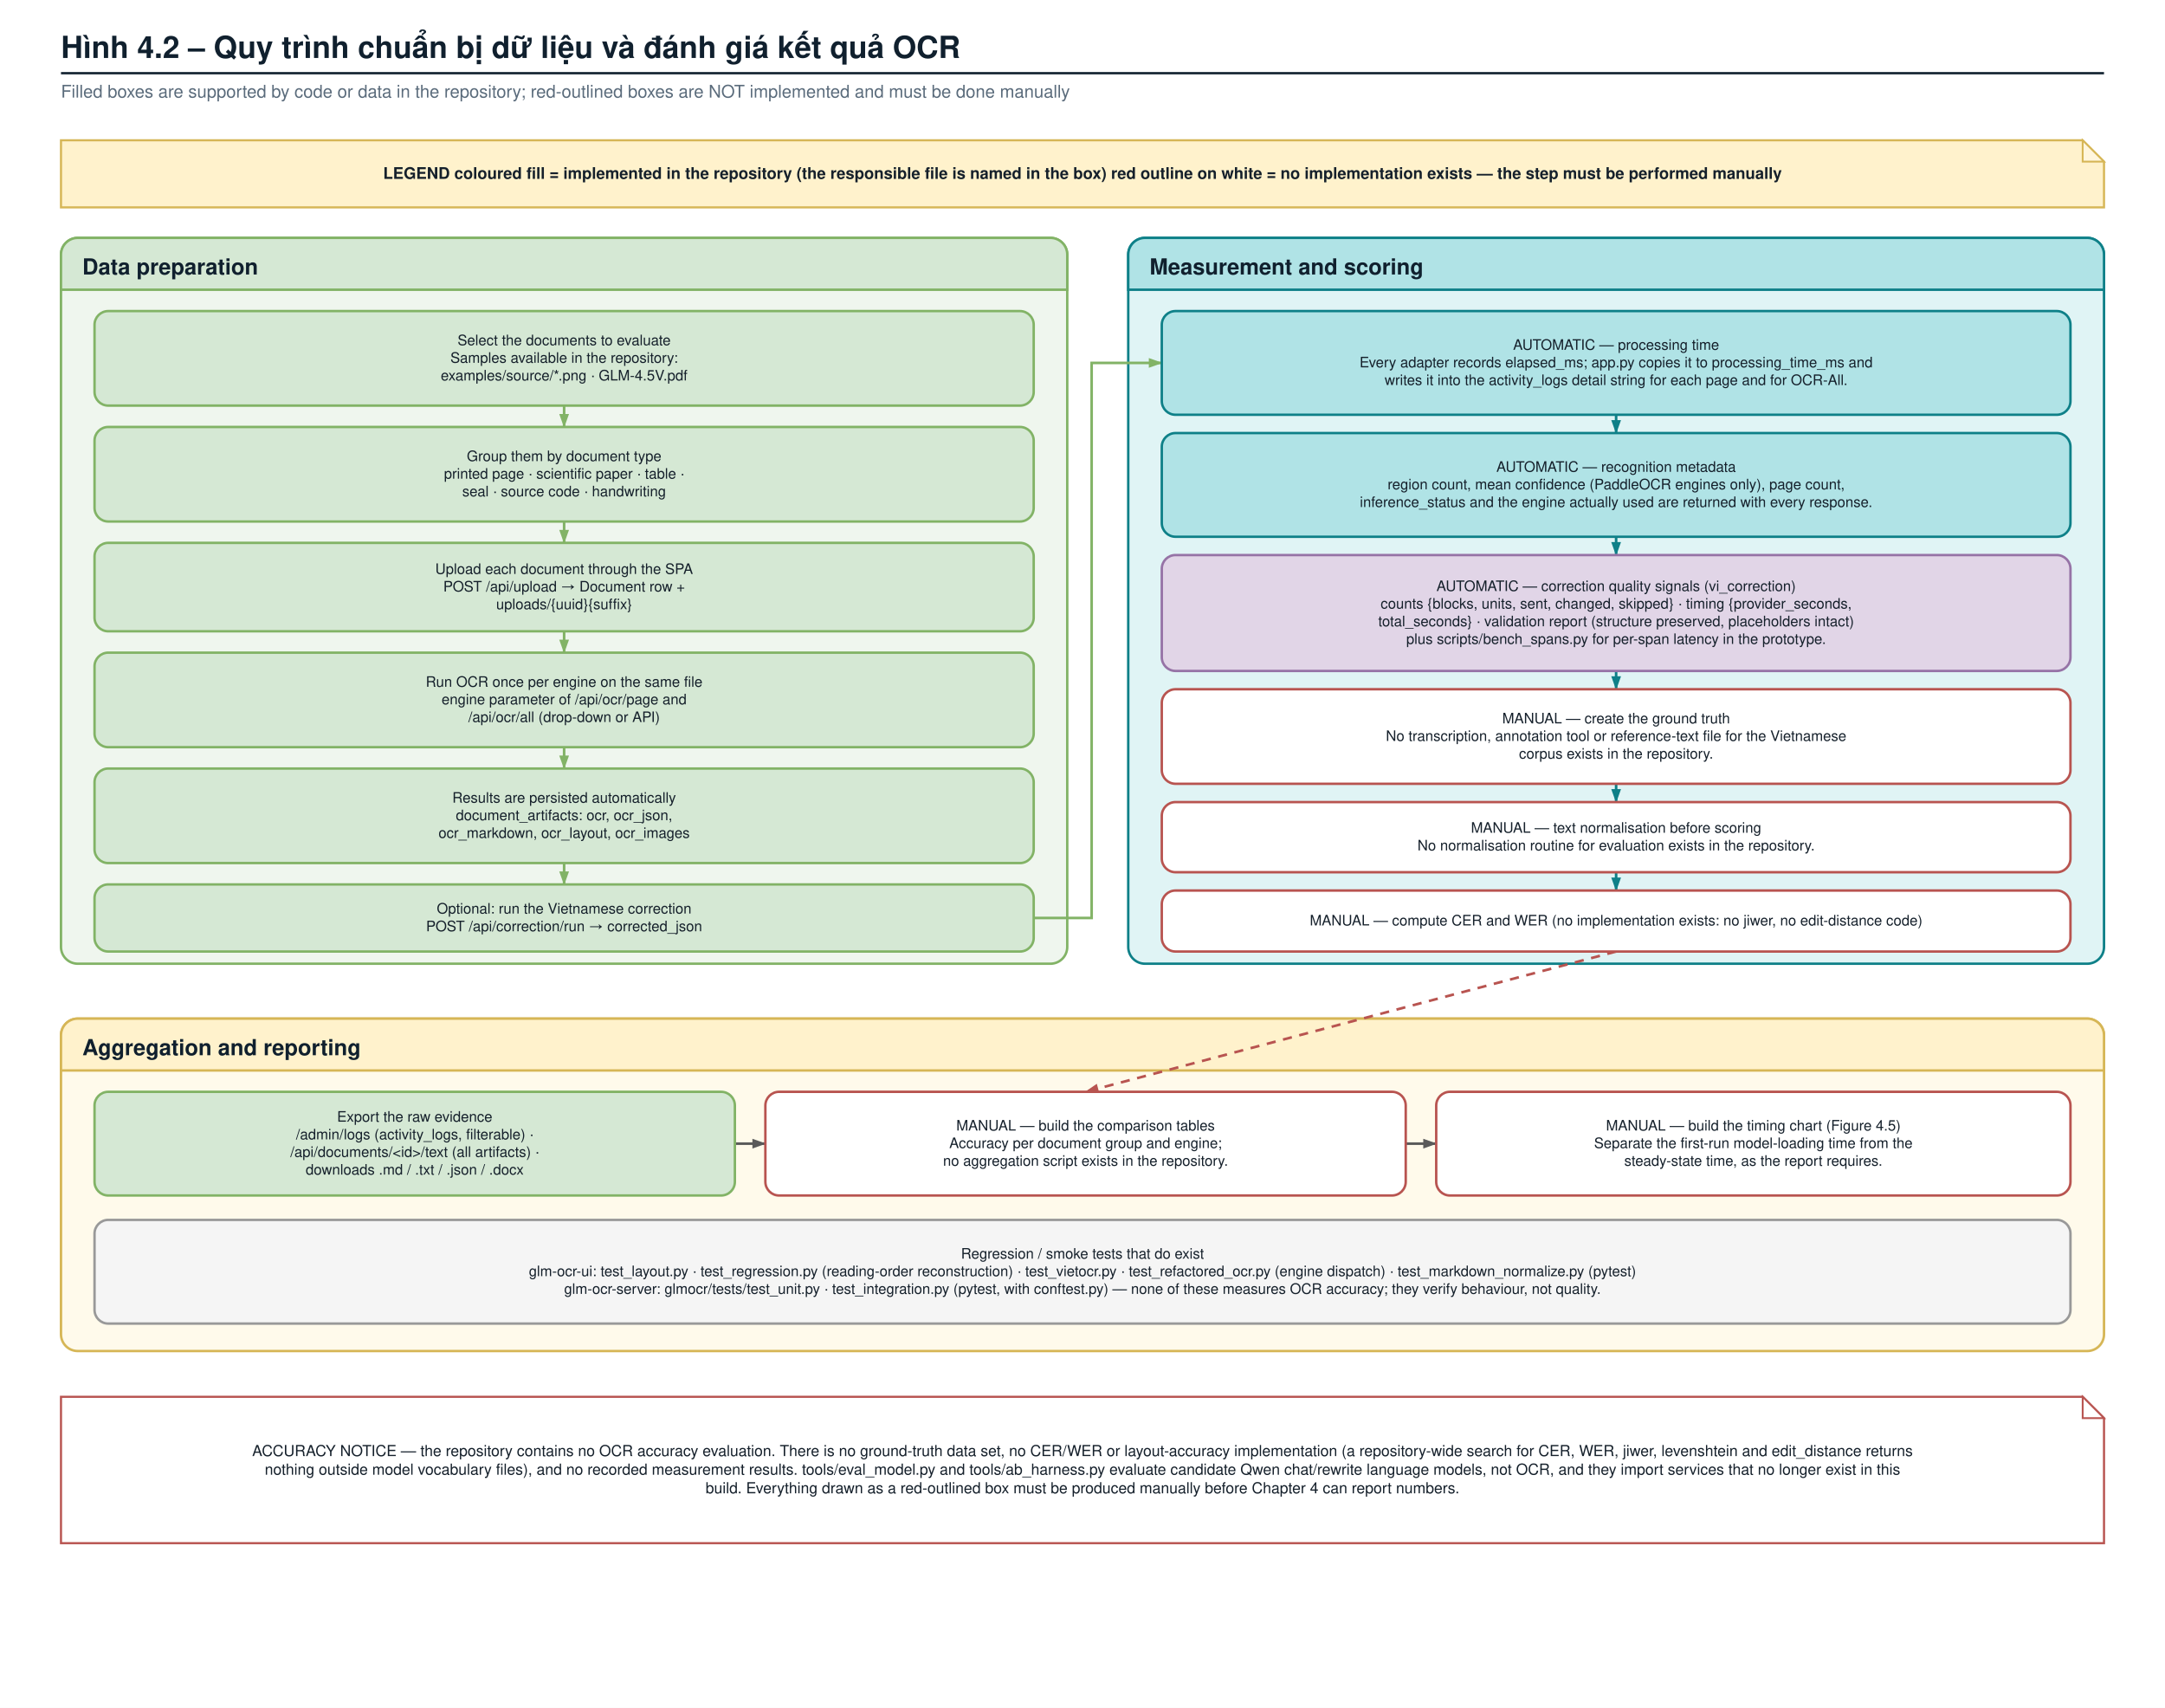
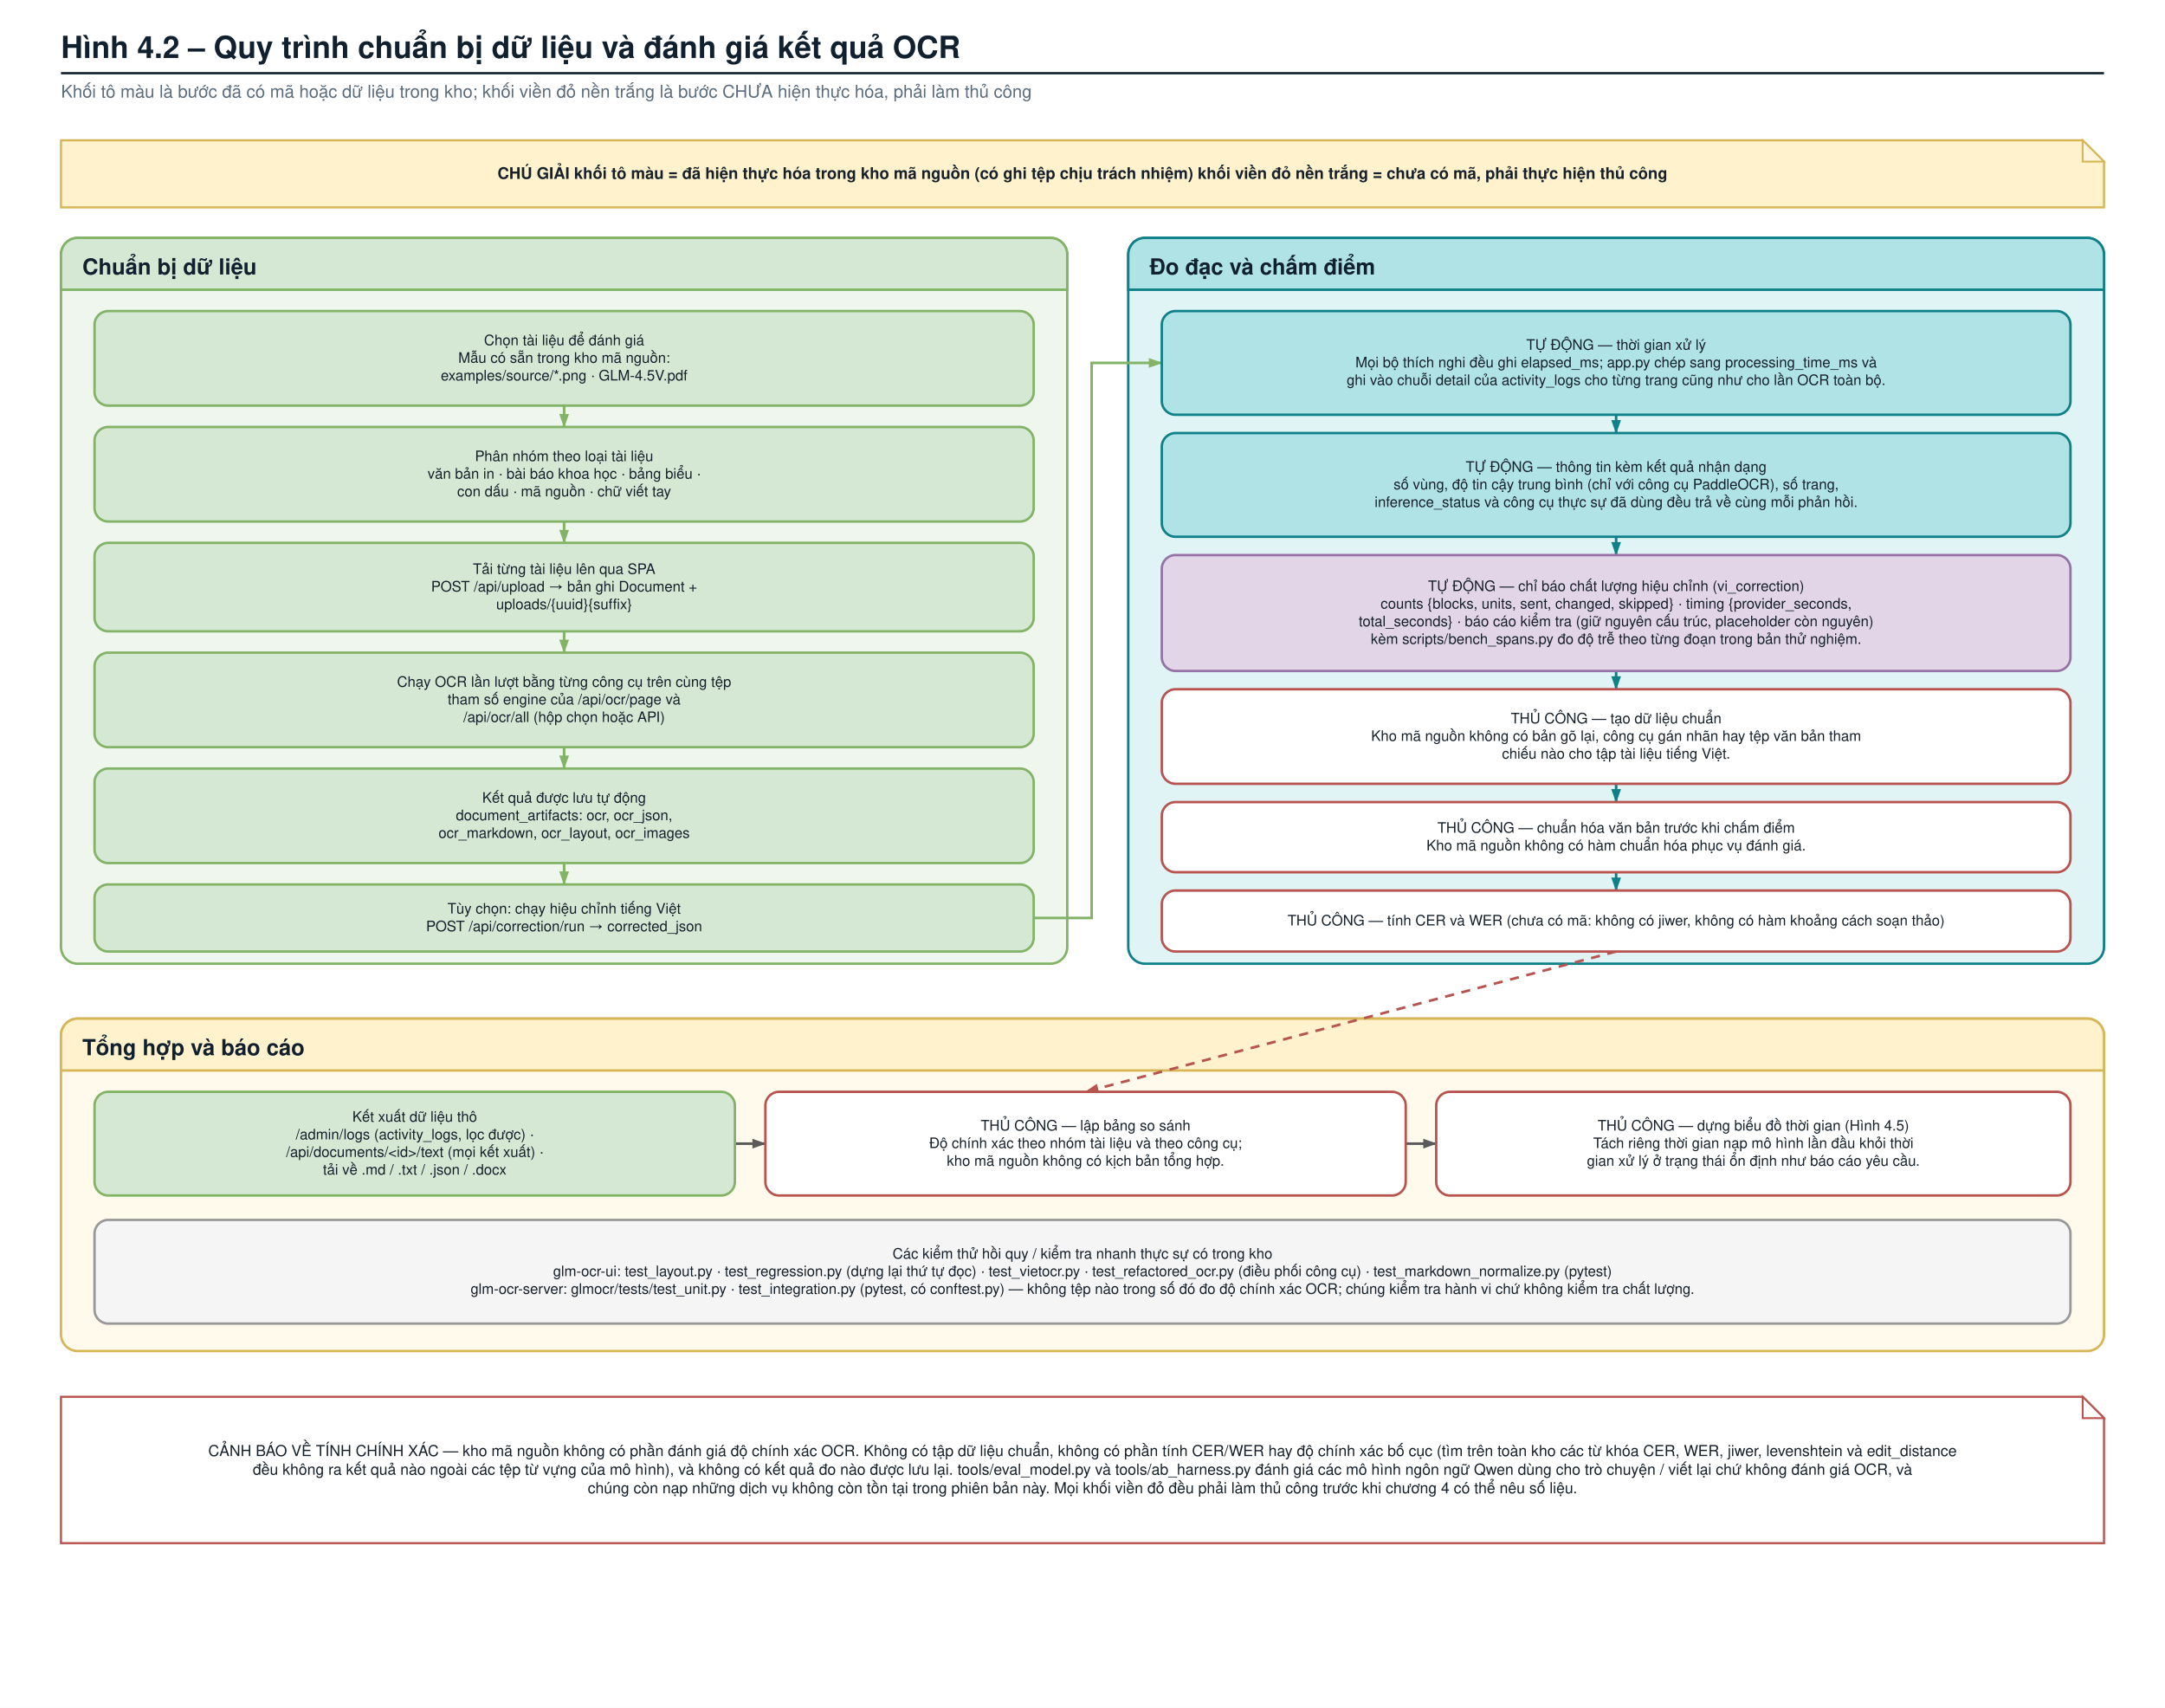
<svg xmlns="http://www.w3.org/2000/svg" width="1420" height="1120" viewBox="0 0 1420 1120" font-family="Helvetica, Arial, sans-serif">
  <defs>
    <marker id="arr_0E8088" markerWidth="11" markerHeight="11" refX="8.5" refY="3.2" orient="auto" markerUnits="userSpaceOnUse">
      <path d="M0,0 L9,3.2 L0,6.4 Z" fill="#0E8088" />
    </marker>
    <marker id="arr_445" markerWidth="11" markerHeight="11" refX="8.5" refY="3.2" orient="auto" markerUnits="userSpaceOnUse">
      <path d="M0,0 L9,3.2 L0,6.4 Z" fill="#445" />
    </marker>
    <marker id="arr_5A5A5A" markerWidth="11" markerHeight="11" refX="8.5" refY="3.2" orient="auto" markerUnits="userSpaceOnUse">
      <path d="M0,0 L9,3.2 L0,6.4 Z" fill="#5A5A5A" />
    </marker>
    <marker id="arr_82B366" markerWidth="11" markerHeight="11" refX="8.5" refY="3.2" orient="auto" markerUnits="userSpaceOnUse">
      <path d="M0,0 L9,3.2 L0,6.4 Z" fill="#82B366" />
    </marker>
    <marker id="arr_B85450" markerWidth="11" markerHeight="11" refX="8.5" refY="3.2" orient="auto" markerUnits="userSpaceOnUse">
      <path d="M0,0 L9,3.2 L0,6.4 Z" fill="#B85450" />
    </marker>
  </defs>
  <rect x="0" y="0" width="1420" height="1120" fill="#FFFFFF" />
  <text x="40" y="38" font-size="20" font-weight="700" fill="#10202E">Hình 4.2 – Quy trình chuẩn bị dữ liệu và đánh giá kết quả OCR</text>
  <line x1="40" y1="48" x2="1380" y2="48" stroke="#10202E" stroke-width="1.5" />
-   <text x="40" y="64" font-size="11.5" fill="#5A6B7B">Filled boxes are supported by code or data in the repository; red-outlined boxes are NOT implemented and must be done manually</text>
+   <text x="40" y="64" font-size="11.5" fill="#5A6B7B">Khối tô màu là bước đã có mã hoặc dữ liệu trong kho; khối viền đỏ nền trắng là bước CHƯA hiện thực hóa, phải làm thủ công</text>
  <rect x="40" y="156" width="660" height="476" rx="11" fill="#EFF6EE" stroke="#82B366" stroke-width="1.6" />
  <path d="M40.0,190.0 L40.0,167.0 A11,11 0 0 1 51.0,156.0 L689.0,156.0 A11,11 0 0 1 700.0,167.0 L700.0,190.0 Z" fill="#D5E8D4" stroke="#82B366" stroke-width="1.6" />
-   <text x="54.0" y="180.0" font-size="14.5" font-weight="700" fill="#10202E">Data preparation</text>
+   <text x="54.0" y="180.0" font-size="14.5" font-weight="700" fill="#10202E">Chuẩn bị dữ liệu</text>
  <rect x="740" y="156" width="640" height="476" rx="11" fill="#E0F4F5" stroke="#0E8088" stroke-width="1.6" />
  <path d="M740.0,190.0 L740.0,167.0 A11,11 0 0 1 751.0,156.0 L1369.0,156.0 A11,11 0 0 1 1380.0,167.0 L1380.0,190.0 Z" fill="#B0E3E6" stroke="#0E8088" stroke-width="1.6" />
-   <text x="754.0" y="180.0" font-size="14.5" font-weight="700" fill="#10202E">Measurement and scoring</text>
+   <text x="754.0" y="180.0" font-size="14.5" font-weight="700" fill="#10202E">Đo đạc và chấm điểm</text>
  <rect x="40" y="668" width="1340" height="218" rx="11" fill="#FFFAEB" stroke="#D6B656" stroke-width="1.6" />
  <path d="M40.0,702.0 L40.0,679.0 A11,11 0 0 1 51.0,668.0 L1369.0,668.0 A11,11 0 0 1 1380.0,679.0 L1380.0,702.0 Z" fill="#FFF2CC" stroke="#D6B656" stroke-width="1.6" />
-   <text x="54.0" y="692.0" font-size="14.5" font-weight="700" fill="#10202E">Aggregation and reporting</text>
+   <text x="54.0" y="692.0" font-size="14.5" font-weight="700" fill="#10202E">Tổng hợp và báo cáo</text>
  <path d="M370.0,266.0 L370.0,280.0" fill="none" stroke="#82B366" stroke-width="1.7" marker-end="url(#arr_82B366)" />
  <path d="M370.0,342.0 L370.0,356.0" fill="none" stroke="#82B366" stroke-width="1.7" marker-end="url(#arr_82B366)" />
  <path d="M370.0,414.0 L370.0,428.0" fill="none" stroke="#82B366" stroke-width="1.7" marker-end="url(#arr_82B366)" />
  <path d="M370.0,490.0 L370.0,504.0" fill="none" stroke="#82B366" stroke-width="1.7" marker-end="url(#arr_82B366)" />
  <path d="M370.0,566.0 L370.0,580.0" fill="none" stroke="#82B366" stroke-width="1.7" marker-end="url(#arr_82B366)" />
  <path d="M1060.0,272.0 L1060.0,284.0" fill="none" stroke="#0E8088" stroke-width="1.7" marker-end="url(#arr_0E8088)" />
  <path d="M1060.0,352.0 L1060.0,364.0" fill="none" stroke="#0E8088" stroke-width="1.7" marker-end="url(#arr_0E8088)" />
  <path d="M1060.0,440.0 L1060.0,452.0" fill="none" stroke="#0E8088" stroke-width="1.7" marker-end="url(#arr_0E8088)" />
  <path d="M1060.0,514.0 L1060.0,526.0" fill="none" stroke="#0E8088" stroke-width="1.7" marker-end="url(#arr_0E8088)" />
  <path d="M1060.0,572.0 L1060.0,584.0" fill="none" stroke="#0E8088" stroke-width="1.7" marker-end="url(#arr_0E8088)" />
  <path d="M678.0,602.0 L716.0,602.0 L716.0,238.0 L762.0,238.0" fill="none" stroke="#82B366" stroke-width="1.7" marker-end="url(#arr_82B366)" />
  <path d="M482.0,750.0 L502.0,750.0" fill="none" stroke="#5A5A5A" stroke-width="1.7" marker-end="url(#arr_5A5A5A)" />
  <path d="M922.0,750.0 L942.0,750.0" fill="none" stroke="#5A5A5A" stroke-width="1.7" marker-end="url(#arr_5A5A5A)" />
  <path d="M1060.0,624.0 L712.0,716.0" fill="none" stroke="#B85450" stroke-width="1.7" stroke-dasharray="6 5" marker-end="url(#arr_B85450)" />
  <path d="M40.0,92.0 h1326.0 l14.0,14.0 v30.0 h-1340.0 z" fill="#FFF2CC" stroke="#D6B656" stroke-width="1.4" />
  <path d="M1366.0,92.0 l14.0,14.0 h-14.0 z" fill="#FFF6DD" stroke="#D6B656" stroke-width="1.2" />
-   <text x="710.0" y="117.3" font-size="10.5" font-weight="700" fill="#15202B" text-anchor="middle">LEGEND      coloured fill = implemented in the repository (the responsible file is named in the box)            red outline on white = no implementation exists — the step must be performed manually</text>
+   <text x="710.0" y="117.3" font-size="10.5" font-weight="700" fill="#15202B" text-anchor="middle">CHÚ GIẢI      khối tô màu = đã hiện thực hóa trong kho mã nguồn (có ghi tệp chịu trách nhiệm)            khối viền đỏ nền trắng = chưa có mã, phải thực hiện thủ công</text>
  <rect x="62.0" y="204.0" width="616.0" height="62.0" rx="9" fill="#D5E8D4" stroke="#82B366" stroke-width="1.6" />
-   <text x="370.0" y="226.4" font-size="9.5" font-weight="400" fill="#15202B" text-anchor="middle">Select the documents to evaluate</text>
-   <text x="370.0" y="237.9" font-size="9.5" font-weight="400" fill="#15202B" text-anchor="middle">Samples available in the repository:</text>
+   <text x="370.0" y="226.4" font-size="9.5" font-weight="400" fill="#15202B" text-anchor="middle">Chọn tài liệu để đánh giá</text>
+   <text x="370.0" y="237.9" font-size="9.5" font-weight="400" fill="#15202B" text-anchor="middle">Mẫu có sẵn trong kho mã nguồn:</text>
  <text x="370.0" y="249.5" font-size="9.5" font-weight="400" fill="#15202B" text-anchor="middle">examples/source/*.png · GLM-4.5V.pdf</text>
  <rect x="62.0" y="280.0" width="616.0" height="62.0" rx="9" fill="#D5E8D4" stroke="#82B366" stroke-width="1.6" />
-   <text x="370.0" y="302.4" font-size="9.5" font-weight="400" fill="#15202B" text-anchor="middle">Group them by document type</text>
-   <text x="370.0" y="313.9" font-size="9.5" font-weight="400" fill="#15202B" text-anchor="middle">printed page · scientific paper · table ·</text>
-   <text x="370.0" y="325.5" font-size="9.5" font-weight="400" fill="#15202B" text-anchor="middle">seal · source code · handwriting</text>
+   <text x="370.0" y="302.4" font-size="9.5" font-weight="400" fill="#15202B" text-anchor="middle">Phân nhóm theo loại tài liệu</text>
+   <text x="370.0" y="313.9" font-size="9.5" font-weight="400" fill="#15202B" text-anchor="middle">văn bản in · bài báo khoa học · bảng biểu ·</text>
+   <text x="370.0" y="325.5" font-size="9.5" font-weight="400" fill="#15202B" text-anchor="middle">con dấu · mã nguồn · chữ viết tay</text>
  <rect x="62.0" y="356.0" width="616.0" height="58.0" rx="9" fill="#D5E8D4" stroke="#82B366" stroke-width="1.6" />
-   <text x="370.0" y="376.4" font-size="9.5" font-weight="400" fill="#15202B" text-anchor="middle">Upload each document through the SPA</text>
-   <text x="370.0" y="387.9" font-size="9.5" font-weight="400" fill="#15202B" text-anchor="middle">POST /api/upload → Document row +</text>
+   <text x="370.0" y="376.4" font-size="9.5" font-weight="400" fill="#15202B" text-anchor="middle">Tải từng tài liệu lên qua SPA</text>
+   <text x="370.0" y="387.9" font-size="9.5" font-weight="400" fill="#15202B" text-anchor="middle">POST /api/upload → bản ghi Document +</text>
  <text x="370.0" y="399.5" font-size="9.5" font-weight="400" fill="#15202B" text-anchor="middle">uploads/{uuid}{suffix}</text>
  <rect x="62.0" y="428.0" width="616.0" height="62.0" rx="9" fill="#D5E8D4" stroke="#82B366" stroke-width="1.6" />
-   <text x="370.0" y="450.4" font-size="9.5" font-weight="400" fill="#15202B" text-anchor="middle">Run OCR once per engine on the same file</text>
-   <text x="370.0" y="461.9" font-size="9.5" font-weight="400" fill="#15202B" text-anchor="middle">engine parameter of /api/ocr/page and</text>
-   <text x="370.0" y="473.5" font-size="9.5" font-weight="400" fill="#15202B" text-anchor="middle">/api/ocr/all (drop-down or API)</text>
+   <text x="370.0" y="450.4" font-size="9.5" font-weight="400" fill="#15202B" text-anchor="middle">Chạy OCR lần lượt bằng từng công cụ trên cùng tệp</text>
+   <text x="370.0" y="461.9" font-size="9.5" font-weight="400" fill="#15202B" text-anchor="middle">tham số engine của /api/ocr/page và</text>
+   <text x="370.0" y="473.5" font-size="9.5" font-weight="400" fill="#15202B" text-anchor="middle">/api/ocr/all (hộp chọn hoặc API)</text>
  <rect x="62.0" y="504.0" width="616.0" height="62.0" rx="9" fill="#D5E8D4" stroke="#82B366" stroke-width="1.6" />
-   <text x="370.0" y="526.4" font-size="9.5" font-weight="400" fill="#15202B" text-anchor="middle">Results are persisted automatically</text>
+   <text x="370.0" y="526.4" font-size="9.5" font-weight="400" fill="#15202B" text-anchor="middle">Kết quả được lưu tự động</text>
  <text x="370.0" y="537.9" font-size="9.5" font-weight="400" fill="#15202B" text-anchor="middle">document_artifacts: ocr, ocr_json,</text>
  <text x="370.0" y="549.5" font-size="9.5" font-weight="400" fill="#15202B" text-anchor="middle">ocr_markdown, ocr_layout, ocr_images</text>
  <rect x="62.0" y="580.0" width="616.0" height="44.0" rx="9" fill="#D5E8D4" stroke="#82B366" stroke-width="1.6" />
-   <text x="370.0" y="599.1" font-size="9.5" font-weight="400" fill="#15202B" text-anchor="middle">Optional: run the Vietnamese correction</text>
+   <text x="370.0" y="599.1" font-size="9.5" font-weight="400" fill="#15202B" text-anchor="middle">Tùy chọn: chạy hiệu chỉnh tiếng Việt</text>
  <text x="370.0" y="610.7" font-size="9.5" font-weight="400" fill="#15202B" text-anchor="middle">POST /api/correction/run → corrected_json</text>
  <rect x="762.0" y="204.0" width="596.0" height="68.0" rx="9" fill="#B0E3E6" stroke="#0E8088" stroke-width="1.6" />
-   <text x="1060.0" y="229.4" font-size="9.5" font-weight="400" fill="#15202B" text-anchor="middle">AUTOMATIC — processing time</text>
-   <text x="1060.0" y="240.9" font-size="9.5" font-weight="400" fill="#15202B" text-anchor="middle">Every adapter records elapsed_ms; app.py copies it to processing_time_ms and</text>
-   <text x="1060.0" y="252.5" font-size="9.5" font-weight="400" fill="#15202B" text-anchor="middle">writes it into the activity_logs detail string for each page and for OCR-All.</text>
+   <text x="1060.0" y="229.4" font-size="9.5" font-weight="400" fill="#15202B" text-anchor="middle">TỰ ĐỘNG — thời gian xử lý</text>
+   <text x="1060.0" y="240.9" font-size="9.5" font-weight="400" fill="#15202B" text-anchor="middle">Mọi bộ thích nghi đều ghi elapsed_ms; app.py chép sang processing_time_ms và</text>
+   <text x="1060.0" y="252.5" font-size="9.5" font-weight="400" fill="#15202B" text-anchor="middle">ghi vào chuỗi detail của activity_logs cho từng trang cũng như cho lần OCR toàn bộ.</text>
  <rect x="762.0" y="284.0" width="596.0" height="68.0" rx="9" fill="#B0E3E6" stroke="#0E8088" stroke-width="1.6" />
-   <text x="1060.0" y="309.4" font-size="9.5" font-weight="400" fill="#15202B" text-anchor="middle">AUTOMATIC — recognition metadata</text>
-   <text x="1060.0" y="320.9" font-size="9.5" font-weight="400" fill="#15202B" text-anchor="middle">region count, mean confidence (PaddleOCR engines only), page count,</text>
-   <text x="1060.0" y="332.5" font-size="9.5" font-weight="400" fill="#15202B" text-anchor="middle">inference_status and the engine actually used are returned with every response.</text>
+   <text x="1060.0" y="309.4" font-size="9.5" font-weight="400" fill="#15202B" text-anchor="middle">TỰ ĐỘNG — thông tin kèm kết quả nhận dạng</text>
+   <text x="1060.0" y="320.9" font-size="9.5" font-weight="400" fill="#15202B" text-anchor="middle">số vùng, độ tin cậy trung bình (chỉ với công cụ PaddleOCR), số trang,</text>
+   <text x="1060.0" y="332.5" font-size="9.5" font-weight="400" fill="#15202B" text-anchor="middle">inference_status và công cụ thực sự đã dùng đều trả về cùng mỗi phản hồi.</text>
  <rect x="762.0" y="364.0" width="596.0" height="76.0" rx="9" fill="#E1D5E7" stroke="#9673A6" stroke-width="1.6" />
-   <text x="1060.0" y="387.6" font-size="9.5" font-weight="400" fill="#15202B" text-anchor="middle">AUTOMATIC — correction quality signals (vi_correction)</text>
+   <text x="1060.0" y="387.6" font-size="9.5" font-weight="400" fill="#15202B" text-anchor="middle">TỰ ĐỘNG — chỉ báo chất lượng hiệu chỉnh (vi_correction)</text>
  <text x="1060.0" y="399.1" font-size="9.5" font-weight="400" fill="#15202B" text-anchor="middle">counts {blocks, units, sent, changed, skipped} · timing {provider_seconds,</text>
-   <text x="1060.0" y="410.7" font-size="9.5" font-weight="400" fill="#15202B" text-anchor="middle">total_seconds} · validation report (structure preserved, placeholders intact)</text>
-   <text x="1060.0" y="422.3" font-size="9.5" font-weight="400" fill="#15202B" text-anchor="middle">plus scripts/bench_spans.py for per-span latency in the prototype.</text>
+   <text x="1060.0" y="410.7" font-size="9.5" font-weight="400" fill="#15202B" text-anchor="middle">total_seconds} · báo cáo kiểm tra (giữ nguyên cấu trúc, placeholder còn nguyên)</text>
+   <text x="1060.0" y="422.3" font-size="9.5" font-weight="400" fill="#15202B" text-anchor="middle">kèm scripts/bench_spans.py đo độ trễ theo từng đoạn trong bản thử nghiệm.</text>
  <rect x="762.0" y="452.0" width="596.0" height="62.0" rx="9" fill="#FFFFFF" stroke="#B85450" stroke-width="1.6" />
-   <text x="1060.0" y="474.4" font-size="9.5" font-weight="400" fill="#15202B" text-anchor="middle">MANUAL — create the ground truth</text>
-   <text x="1060.0" y="485.9" font-size="9.5" font-weight="400" fill="#15202B" text-anchor="middle">No transcription, annotation tool or reference-text file for the Vietnamese</text>
-   <text x="1060.0" y="497.5" font-size="9.5" font-weight="400" fill="#15202B" text-anchor="middle">corpus exists in the repository.</text>
+   <text x="1060.0" y="474.4" font-size="9.5" font-weight="400" fill="#15202B" text-anchor="middle">THỦ CÔNG — tạo dữ liệu chuẩn</text>
+   <text x="1060.0" y="485.9" font-size="9.5" font-weight="400" fill="#15202B" text-anchor="middle">Kho mã nguồn không có bản gõ lại, công cụ gán nhãn hay tệp văn bản tham</text>
+   <text x="1060.0" y="497.5" font-size="9.5" font-weight="400" fill="#15202B" text-anchor="middle">chiếu nào cho tập tài liệu tiếng Việt.</text>
  <rect x="762.0" y="526.0" width="596.0" height="46.0" rx="9" fill="#FFFFFF" stroke="#B85450" stroke-width="1.6" />
-   <text x="1060.0" y="546.1" font-size="9.5" font-weight="400" fill="#15202B" text-anchor="middle">MANUAL — text normalisation before scoring</text>
-   <text x="1060.0" y="557.7" font-size="9.5" font-weight="400" fill="#15202B" text-anchor="middle">No normalisation routine for evaluation exists in the repository.</text>
+   <text x="1060.0" y="546.1" font-size="9.5" font-weight="400" fill="#15202B" text-anchor="middle">THỦ CÔNG — chuẩn hóa văn bản trước khi chấm điểm</text>
+   <text x="1060.0" y="557.7" font-size="9.5" font-weight="400" fill="#15202B" text-anchor="middle">Kho mã nguồn không có hàm chuẩn hóa phục vụ đánh giá.</text>
  <rect x="762.0" y="584.0" width="596.0" height="40.0" rx="9" fill="#FFFFFF" stroke="#B85450" stroke-width="1.6" />
-   <text x="1060.0" y="606.9" font-size="9.5" font-weight="400" fill="#15202B" text-anchor="middle">MANUAL — compute CER and WER (no implementation exists: no jiwer, no edit-distance code)</text>
+   <text x="1060.0" y="606.9" font-size="9.5" font-weight="400" fill="#15202B" text-anchor="middle">THỦ CÔNG — tính CER và WER (chưa có mã: không có jiwer, không có hàm khoảng cách soạn thảo)</text>
  <rect x="62.0" y="716.0" width="420.0" height="68.0" rx="9" fill="#D5E8D4" stroke="#82B366" stroke-width="1.6" />
-   <text x="272.0" y="735.6" font-size="9.5" font-weight="400" fill="#15202B" text-anchor="middle">Export the raw evidence</text>
-   <text x="272.0" y="747.2" font-size="9.5" font-weight="400" fill="#15202B" text-anchor="middle">/admin/logs (activity_logs, filterable) ·</text>
-   <text x="272.0" y="758.7" font-size="9.5" font-weight="400" fill="#15202B" text-anchor="middle">/api/documents/&lt;id&gt;/text (all artifacts) ·</text>
-   <text x="272.0" y="770.3" font-size="9.5" font-weight="400" fill="#15202B" text-anchor="middle">downloads .md / .txt / .json / .docx</text>
+   <text x="272.0" y="735.6" font-size="9.5" font-weight="400" fill="#15202B" text-anchor="middle">Kết xuất dữ liệu thô</text>
+   <text x="272.0" y="747.2" font-size="9.5" font-weight="400" fill="#15202B" text-anchor="middle">/admin/logs (activity_logs, lọc được) ·</text>
+   <text x="272.0" y="758.7" font-size="9.5" font-weight="400" fill="#15202B" text-anchor="middle">/api/documents/&lt;id&gt;/text (mọi kết xuất) ·</text>
+   <text x="272.0" y="770.3" font-size="9.5" font-weight="400" fill="#15202B" text-anchor="middle">tải về .md / .txt / .json / .docx</text>
  <rect x="502.0" y="716.0" width="420.0" height="68.0" rx="9" fill="#FFFFFF" stroke="#B85450" stroke-width="1.6" />
-   <text x="712.0" y="741.4" font-size="9.5" font-weight="400" fill="#15202B" text-anchor="middle">MANUAL — build the comparison tables</text>
-   <text x="712.0" y="752.9" font-size="9.5" font-weight="400" fill="#15202B" text-anchor="middle">Accuracy per document group and engine;</text>
-   <text x="712.0" y="764.5" font-size="9.5" font-weight="400" fill="#15202B" text-anchor="middle">no aggregation script exists in the repository.</text>
+   <text x="712.0" y="741.4" font-size="9.5" font-weight="400" fill="#15202B" text-anchor="middle">THỦ CÔNG — lập bảng so sánh</text>
+   <text x="712.0" y="752.9" font-size="9.5" font-weight="400" fill="#15202B" text-anchor="middle">Độ chính xác theo nhóm tài liệu và theo công cụ;</text>
+   <text x="712.0" y="764.5" font-size="9.5" font-weight="400" fill="#15202B" text-anchor="middle">kho mã nguồn không có kịch bản tổng hợp.</text>
  <rect x="942.0" y="716.0" width="416.0" height="68.0" rx="9" fill="#FFFFFF" stroke="#B85450" stroke-width="1.6" />
-   <text x="1150.0" y="741.4" font-size="9.5" font-weight="400" fill="#15202B" text-anchor="middle">MANUAL — build the timing chart (Figure 4.5)</text>
-   <text x="1150.0" y="752.9" font-size="9.5" font-weight="400" fill="#15202B" text-anchor="middle">Separate the first-run model-loading time from the</text>
-   <text x="1150.0" y="764.5" font-size="9.5" font-weight="400" fill="#15202B" text-anchor="middle">steady-state time, as the report requires.</text>
+   <text x="1150.0" y="741.4" font-size="9.5" font-weight="400" fill="#15202B" text-anchor="middle">THỦ CÔNG — dựng biểu đồ thời gian (Hình 4.5)</text>
+   <text x="1150.0" y="752.9" font-size="9.5" font-weight="400" fill="#15202B" text-anchor="middle">Tách riêng thời gian nạp mô hình lần đầu khỏi thời</text>
+   <text x="1150.0" y="764.5" font-size="9.5" font-weight="400" fill="#15202B" text-anchor="middle">gian xử lý ở trạng thái ổn định như báo cáo yêu cầu.</text>
  <rect x="62.0" y="800.0" width="1296.0" height="68.0" rx="9" fill="#F5F5F5" stroke="#999999" stroke-width="1.6" />
-   <text x="710.0" y="825.4" font-size="9.5" font-weight="400" fill="#15202B" text-anchor="middle">Regression / smoke tests that do exist</text>
-   <text x="710.0" y="836.9" font-size="9.5" font-weight="400" fill="#15202B" text-anchor="middle">glm-ocr-ui: test_layout.py · test_regression.py (reading-order reconstruction) · test_vietocr.py · test_refactored_ocr.py (engine dispatch) · test_markdown_normalize.py (pytest)</text>
-   <text x="710.0" y="848.5" font-size="9.5" font-weight="400" fill="#15202B" text-anchor="middle">glm-ocr-server: glmocr/tests/test_unit.py · test_integration.py (pytest, with conftest.py)   —   none of these measures OCR accuracy; they verify behaviour, not quality.</text>
+   <text x="710.0" y="825.4" font-size="9.5" font-weight="400" fill="#15202B" text-anchor="middle">Các kiểm thử hồi quy / kiểm tra nhanh thực sự có trong kho</text>
+   <text x="710.0" y="836.9" font-size="9.5" font-weight="400" fill="#15202B" text-anchor="middle">glm-ocr-ui: test_layout.py · test_regression.py (dựng lại thứ tự đọc) · test_vietocr.py · test_refactored_ocr.py (điều phối công cụ) · test_markdown_normalize.py (pytest)</text>
+   <text x="710.0" y="848.5" font-size="9.5" font-weight="400" fill="#15202B" text-anchor="middle">glm-ocr-server: glmocr/tests/test_unit.py · test_integration.py (pytest, có conftest.py)   —   không tệp nào trong số đó đo độ chính xác OCR; chúng kiểm tra hành vi chứ không kiểm tra chất lượng.</text>
  <path d="M40.0,916.0 h1326.0 l14.0,14.0 v82.0 h-1340.0 z" fill="#FFFFFF" stroke="#B85450" stroke-width="1.4" />
  <path d="M1366.0,916.0 l14.0,14.0 h-14.0 z" fill="#FFFFFF" stroke="#B85450" stroke-width="1.2" />
-   <text x="710.0" y="954.9" font-size="10.0" font-weight="400" fill="#15202B" text-anchor="middle">ACCURACY NOTICE — the repository contains no OCR accuracy evaluation. There is no ground-truth data set, no CER/WER or layout-accuracy implementation (a repository-wide search for CER, WER, jiwer, levenshtein and edit_distance returns</text>
-   <text x="710.0" y="967.1" font-size="10.0" font-weight="400" fill="#15202B" text-anchor="middle">nothing outside model vocabulary files), and no recorded measurement results. tools/eval_model.py and tools/ab_harness.py evaluate candidate Qwen chat/rewrite language models, not OCR, and they import services that no longer exist in this</text>
-   <text x="710.0" y="979.3" font-size="10.0" font-weight="400" fill="#15202B" text-anchor="middle">build. Everything drawn as a red-outlined box must be produced manually before Chapter 4 can report numbers.</text>
+   <text x="710.0" y="954.9" font-size="10.0" font-weight="400" fill="#15202B" text-anchor="middle">CẢNH BÁO VỀ TÍNH CHÍNH XÁC — kho mã nguồn không có phần đánh giá độ chính xác OCR. Không có tập dữ liệu chuẩn, không có phần tính CER/WER hay độ chính xác bố cục (tìm trên toàn kho các từ khóa CER, WER, jiwer, levenshtein và edit_distance</text>
+   <text x="710.0" y="967.1" font-size="10.0" font-weight="400" fill="#15202B" text-anchor="middle">đều không ra kết quả nào ngoài các tệp từ vựng của mô hình), và không có kết quả đo nào được lưu lại. tools/eval_model.py và tools/ab_harness.py đánh giá các mô hình ngôn ngữ Qwen dùng cho trò chuyện / viết lại chứ không đánh giá OCR, và</text>
+   <text x="710.0" y="979.3" font-size="10.0" font-weight="400" fill="#15202B" text-anchor="middle">chúng còn nạp những dịch vụ không còn tồn tại trong phiên bản này. Mọi khối viền đỏ đều phải làm thủ công trước khi chương 4 có thể nêu số liệu.</text>
</svg>
